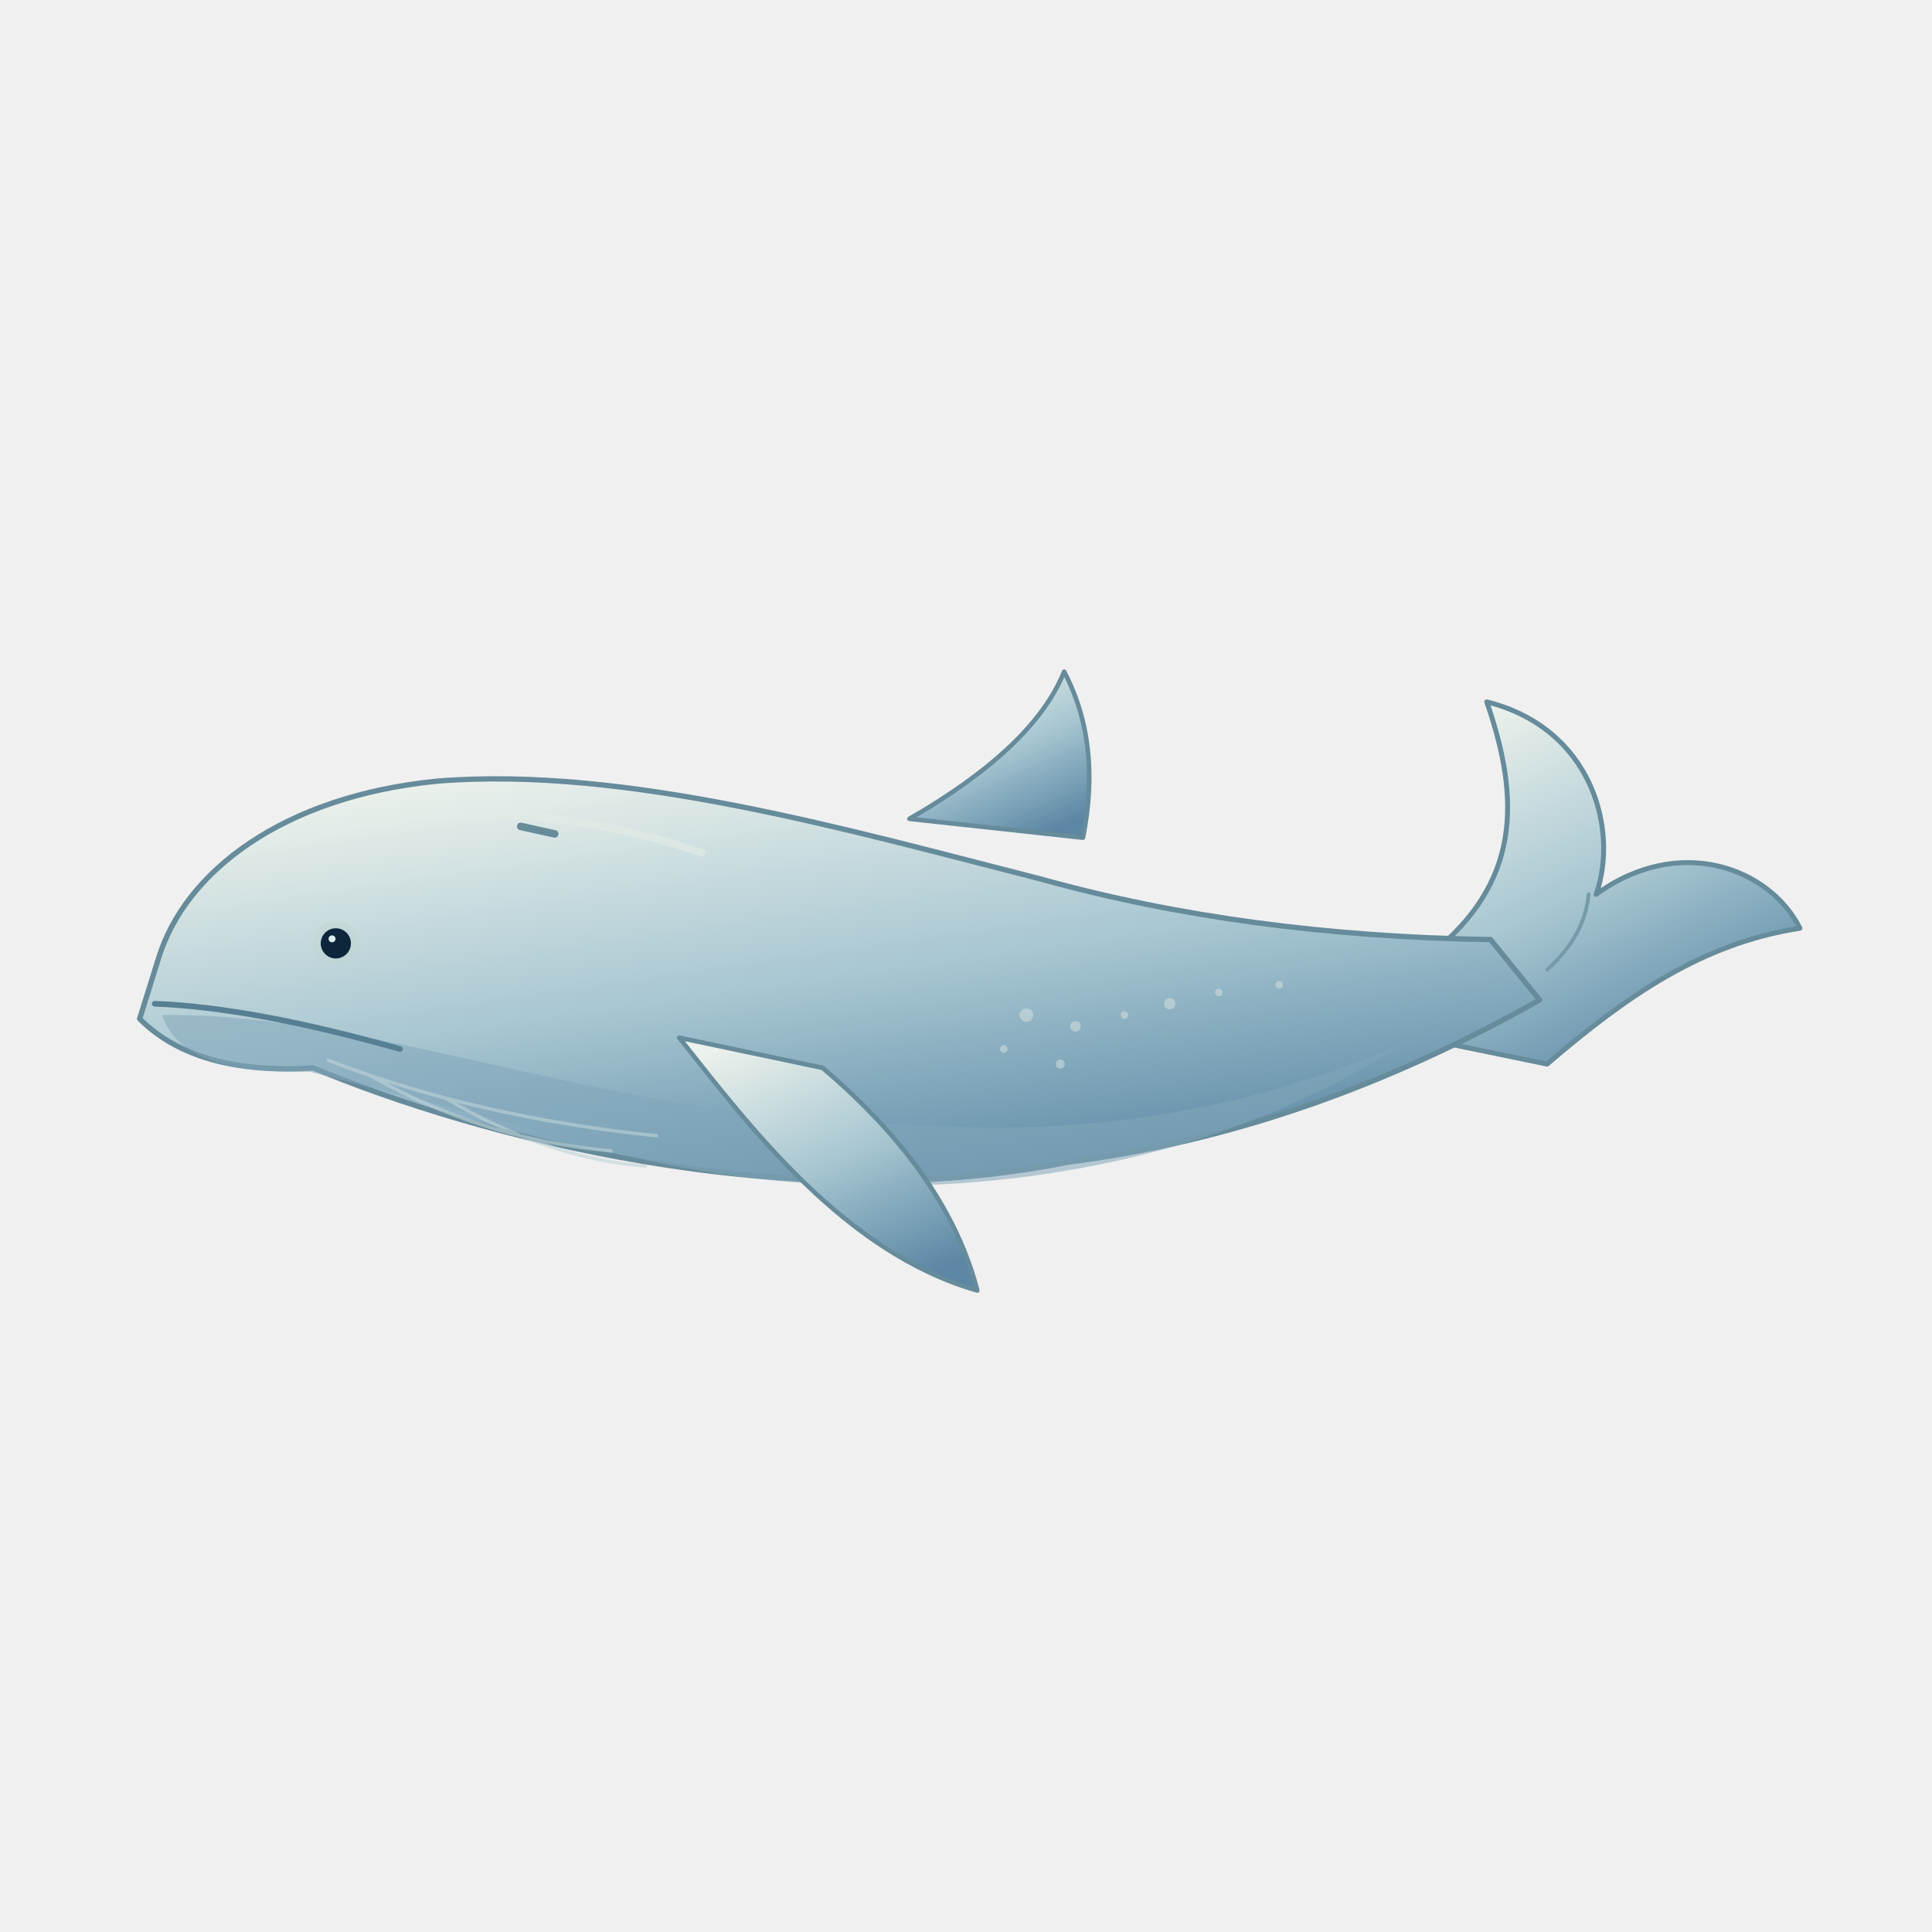
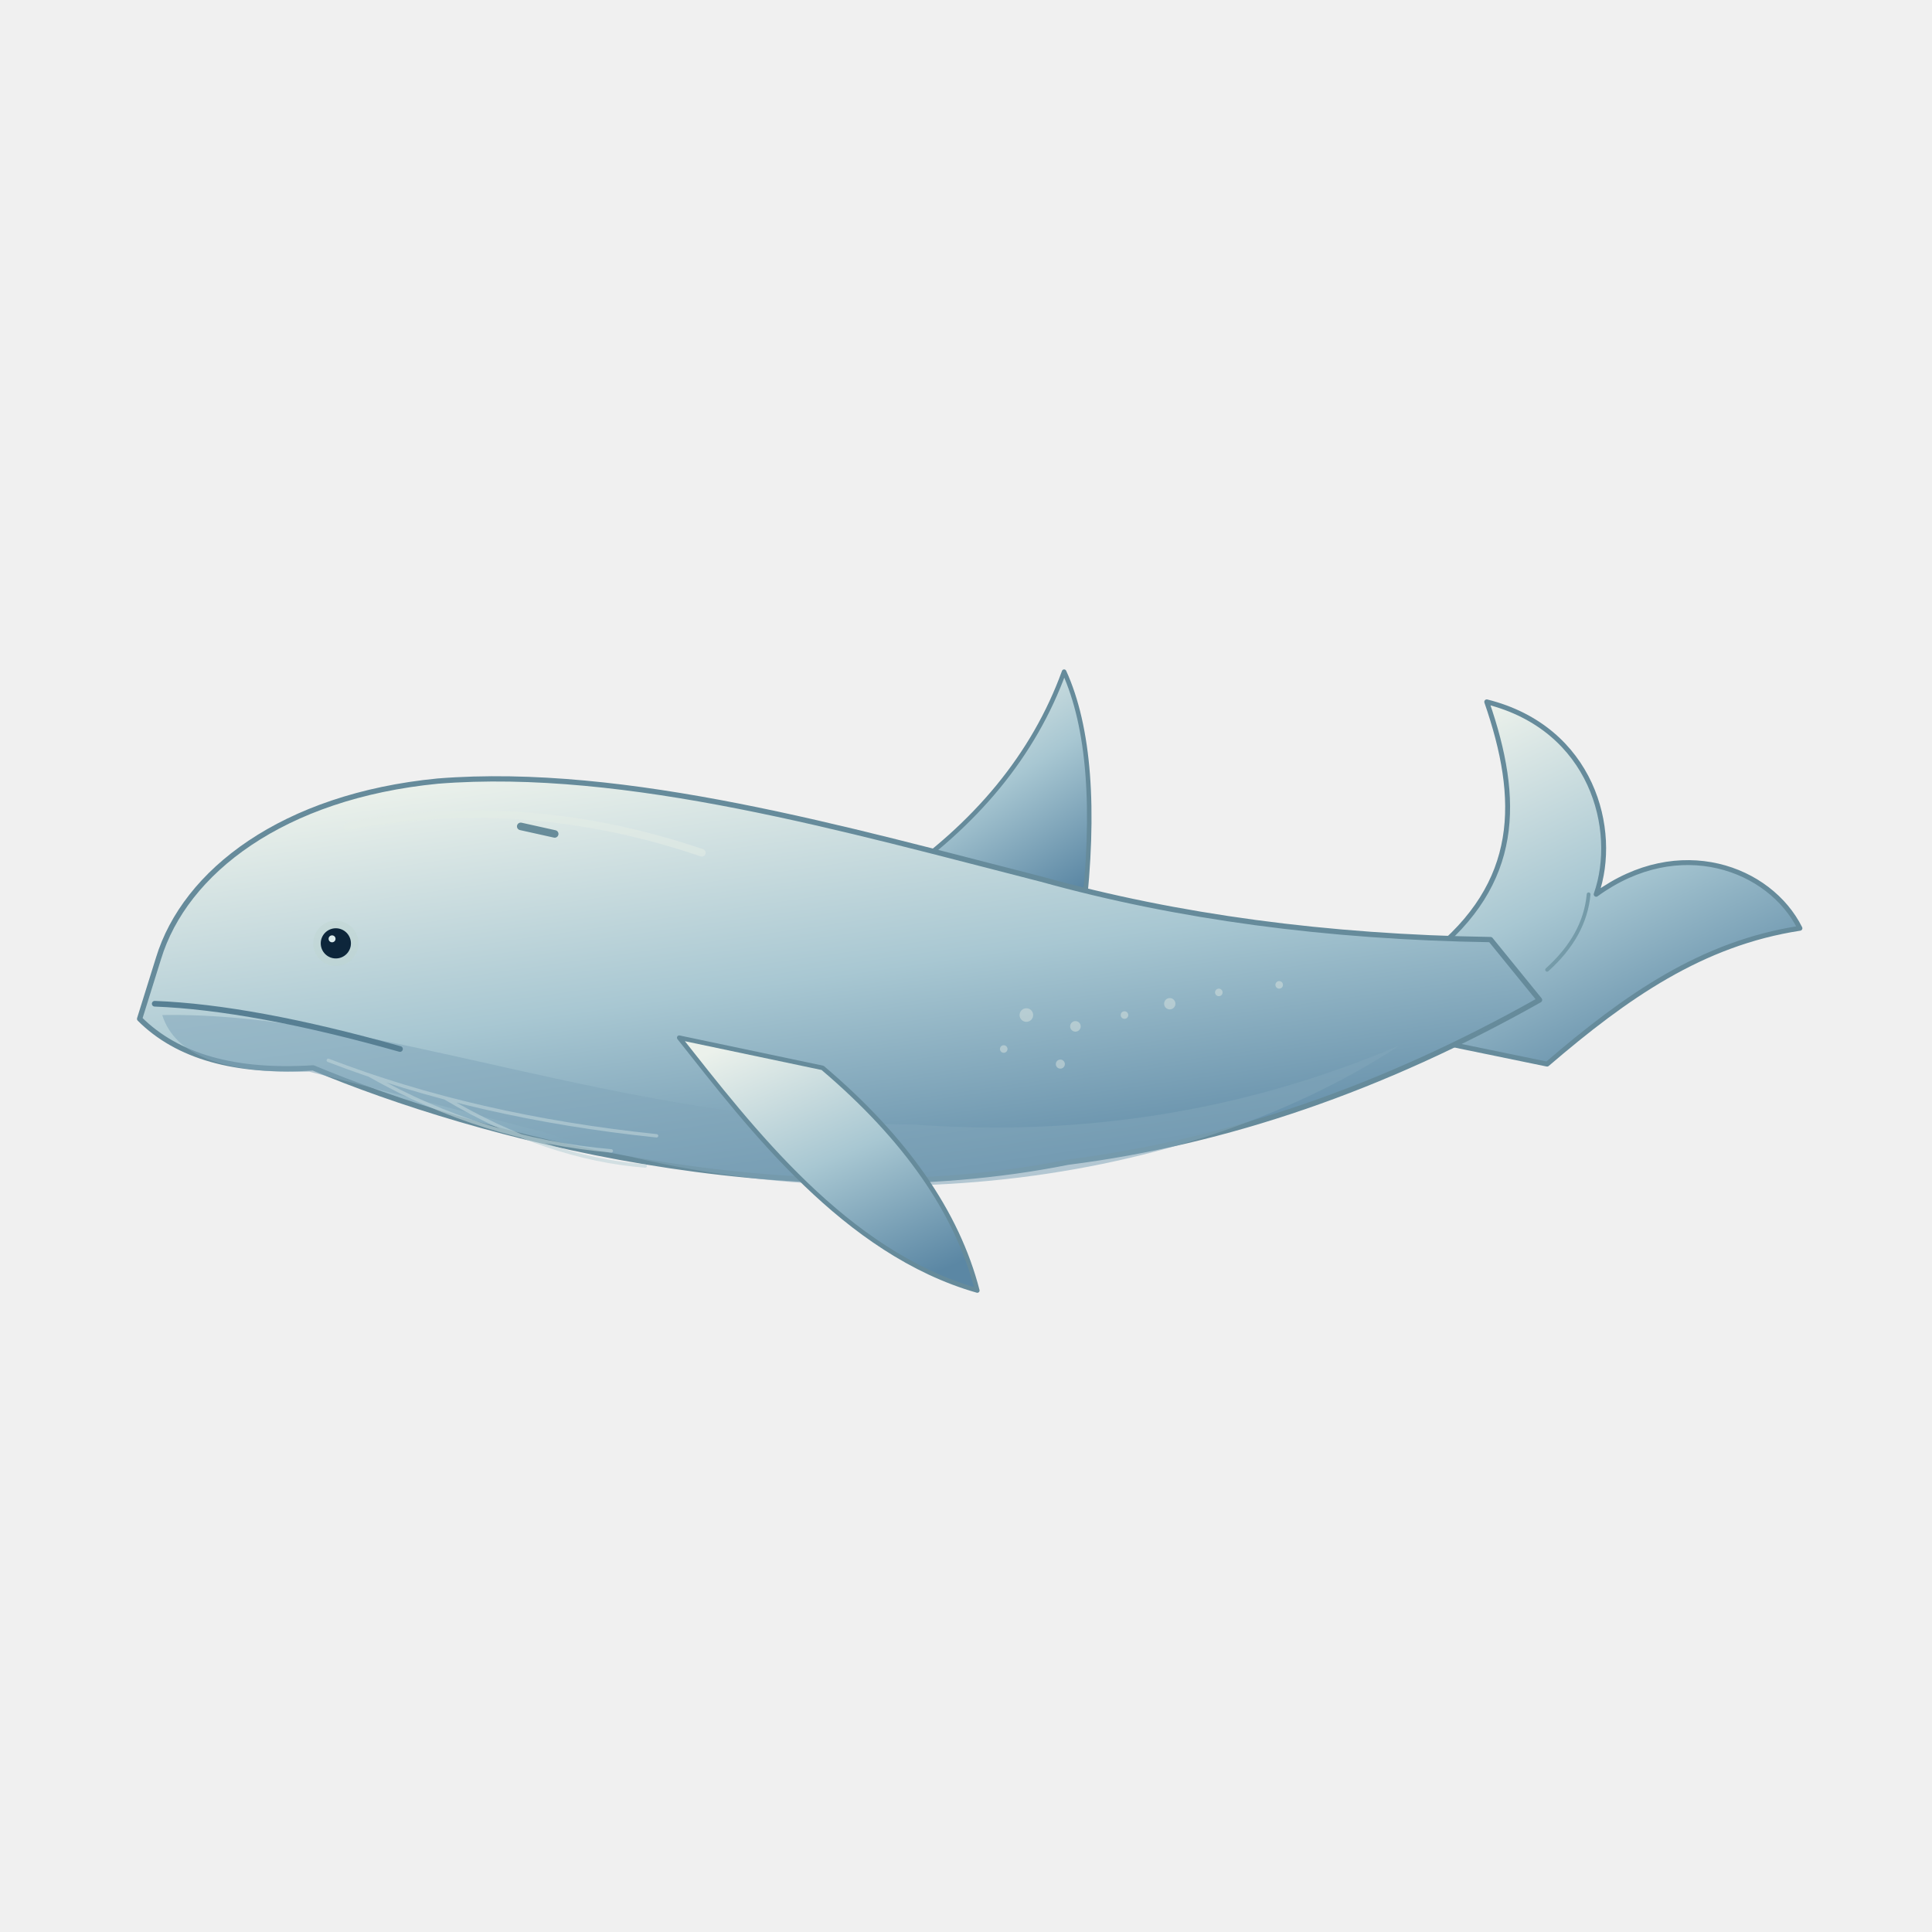
- <svg xmlns="http://www.w3.org/2000/svg" width="512" height="512" viewBox="0 0 512 512" fill="none" role="img" aria-labelledby="06-winnie-whale-title 06-winnie-whale-desc">
+ <svg xmlns="http://www.w3.org/2000/svg" width="512" height="512" viewBox="0 0 512 512" fill="none" role="img" aria-labelledby="06-winnie-whale-title 06-winnie-whale-desc" preserveAspectRatio="xMidYMid meet">
  <defs>
-     <linearGradient id="06-winnie-whale-orange" x1=".22" y1="0" x2=".72" y2="1">
-       <stop offset="0.0" stop-color="#e6b681" />
-       <stop offset="0.5" stop-color="#c5805d" />
-       <stop offset="1.0" stop-color="#7c554b" />
-     </linearGradient>
-     <linearGradient id="06-winnie-whale-gold" x1=".22" y1="0" x2=".72" y2="1">
-       <stop offset="0.0" stop-color="#efe0ae" />
-       <stop offset="0.5" stop-color="#c1ac70" />
-       <stop offset="1.0" stop-color="#86794e" />
-     </linearGradient>
-     <linearGradient id="06-winnie-whale-coral" x1=".22" y1="0" x2=".72" y2="1">
-       <stop offset="0.0" stop-color="#dda08e" />
-       <stop offset="0.5" stop-color="#b7736b" />
-       <stop offset="1.0" stop-color="#6e505e" />
-     </linearGradient>
-     <linearGradient id="06-winnie-whale-blue" x1=".22" y1="0" x2=".72" y2="1">
-       <stop offset="0.0" stop-color="#97c9da" />
-       <stop offset="0.5" stop-color="#508eae" />
-       <stop offset="1.0" stop-color="#285575" />
-     </linearGradient>
-     <linearGradient id="06-winnie-whale-tang" x1=".22" y1="0" x2=".72" y2="1">
-       <stop offset="0.0" stop-color="#7abed6" />
-       <stop offset="0.5" stop-color="#317caa" />
-       <stop offset="1.0" stop-color="#173c66" />
-     </linearGradient>
-     <linearGradient id="06-winnie-whale-navy" x1=".22" y1="0" x2=".72" y2="1">
-       <stop offset="0.0" stop-color="#658da3" />
-       <stop offset="0.5" stop-color="#2d536f" />
-       <stop offset="1.0" stop-color="#142f4a" />
-     </linearGradient>
-     <linearGradient id="06-winnie-whale-green" x1=".22" y1="0" x2=".72" y2="1">
-       <stop offset="0.0" stop-color="#a9c6ac" />
-       <stop offset="0.5" stop-color="#6c998f" />
-       <stop offset="1.0" stop-color="#376c75" />
-     </linearGradient>
-     <linearGradient id="06-winnie-whale-shellgreen" x1=".22" y1="0" x2=".72" y2="1">
-       <stop offset="0.0" stop-color="#a6bda2" />
-       <stop offset="0.5" stop-color="#72938b" />
-       <stop offset="1.0" stop-color="#355e68" />
-     </linearGradient>
-     <linearGradient id="06-winnie-whale-mint" x1=".22" y1="0" x2=".72" y2="1">
-       <stop offset="0.0" stop-color="#bee0cf" />
-       <stop offset="0.5" stop-color="#74b2ae" />
-       <stop offset="1.0" stop-color="#386f80" />
-     </linearGradient>
    <linearGradient id="06-winnie-whale-white" x1=".22" y1="0" x2=".72" y2="1">
      <stop offset="0.0" stop-color="#ebf1eb" />
      <stop offset="0.5" stop-color="#a8c7d2" />
      <stop offset="1.0" stop-color="#5b87a4" />
    </linearGradient>
-     <linearGradient id="06-winnie-whale-purple" x1=".22" y1="0" x2=".72" y2="1">
-       <stop offset="0.0" stop-color="#c5d5d6" />
-       <stop offset="0.5" stop-color="#819bad" />
-       <stop offset="1.0" stop-color="#506584" />
-     </linearGradient>
-     <linearGradient id="06-winnie-whale-jelly" x1=".22" y1="0" x2=".72" y2="1">
-       <stop offset="0.0" stop-color="#daf2ee" />
-       <stop offset="0.5" stop-color="#91c3d0" />
-       <stop offset="1.0" stop-color="#587ca9" />
-     </linearGradient>
-     <linearGradient id="06-winnie-whale-pearl" x1=".22" y1="0" x2=".72" y2="1">
-       <stop offset="0.0" stop-color="#f4f0df" />
-       <stop offset="0.5" stop-color="#c9dad7" />
-       <stop offset="1.0" stop-color="#7ba9b7" />
-     </linearGradient>
-     <linearGradient id="06-winnie-whale-glass" x1=".22" y1="0" x2=".72" y2="1">
-       <stop offset="0.0" stop-color="#cce7df" />
-       <stop offset="0.5" stop-color="#74aaba" />
-       <stop offset="1.0" stop-color="#385f7c" />
-     </linearGradient>
-     <linearGradient id="06-winnie-whale-sand" x1=".22" y1="0" x2=".72" y2="1">
-       <stop offset="0.0" stop-color="#e1d5b3" />
-       <stop offset="0.5" stop-color="#b6a58c" />
-       <stop offset="1.0" stop-color="#7c7773" />
-     </linearGradient>
-     <linearGradient id="06-winnie-whale-wood" x1=".22" y1="0" x2=".72" y2="1">
-       <stop offset="0.0" stop-color="#c0ab8c" />
-       <stop offset="0.5" stop-color="#968274" />
-       <stop offset="1.0" stop-color="#5c5554" />
-     </linearGradient>
-     <linearGradient id="06-winnie-whale-ink" x1=".22" y1="0" x2=".72" y2="1">
-       <stop offset="0.0" stop-color="#385774" />
-       <stop offset="0.5" stop-color="#18364f" />
-       <stop offset="1.0" stop-color="#0a1e33" />
-     </linearGradient>
-     <linearGradient id="06-winnie-whale-iris" x1=".22" y1="0" x2=".72" y2="1">
-       <stop offset="0.0" stop-color="#b3d8d7" />
-       <stop offset="0.5" stop-color="#427f9b" />
-       <stop offset="1.0" stop-color="#173d5a" />
-     </linearGradient>
-     <linearGradient id="06-winnie-whale-irisAmber" x1=".22" y1="0" x2=".72" y2="1">
-       <stop offset="0.0" stop-color="#d0bc8d" />
-       <stop offset="0.5" stop-color="#7b806a" />
-       <stop offset="1.0" stop-color="#304b51" />
-     </linearGradient>
-     <linearGradient id="06-winnie-whale-irisViolet" x1=".22" y1="0" x2=".72" y2="1">
-       <stop offset="0.0" stop-color="#c1c5d9" />
-       <stop offset="0.5" stop-color="#7d8da8" />
-       <stop offset="1.0" stop-color="#405674" />
-     </linearGradient>
-     <linearGradient id="06-winnie-whale-foam" x1=".22" y1="0" x2=".72" y2="1">
-       <stop offset="0.0" stop-color="#f3f3e4" />
-       <stop offset="0.5" stop-color="#c2e2e4" />
-       <stop offset="1.0" stop-color="#74b5cb" />
-     </linearGradient>
-     <radialGradient id="06-winnie-whale-bell">
-       <stop stop-color="#c4e5ea" stop-opacity=".75" />
-       <stop offset=".6" stop-color="#6fb1c4" stop-opacity=".48" />
-       <stop offset="1" stop-color="#6496b7" stop-opacity=".76" />
-     </radialGradient>
  </defs>
  <g stroke-linecap="round" stroke-linejoin="round">
-     <g class="tail">
+     <g id="06-winnie-whale-tail" data-part="tail" class="tail" style="--pivot-x:393px;--pivot-y:262px" data-pivot-x="393" data-pivot-y="262">
      <path d="M379 253 C403 234 403 212 394 186 C422 193 429 220 423 237 C445 221 469 230 477 246 C451 250 431 264 410 282 L376 275Z" fill="url(#06-winnie-whale-white)" stroke="#668b9b" stroke-width="1.3" />
-       <path d="M410 257 Q420 248 421 237" fill="none" stroke="#759ba9" stroke-width="1" />
+       <defs>
+         <clipPath id="06-winnie-whale-tail-clip" clipPathUnits="userSpaceOnUse">
+           <path d="M379 253 C403 234 403 212 394 186 C422 193 429 220 423 237 C445 221 469 230 477 246 C451 250 431 264 410 282 L376 275Z" fill="#fff" />
+         </clipPath>
+       </defs>
+       <g clip-path="url(#06-winnie-whale-tail-clip)">
+         <path d="M410 257 Q420 248 421 237" fill="none" stroke="#759ba9" stroke-width="1" />
+       </g>
    </g>
-     <path d="M241 217 Q274 198 282 178 Q292 197 287 222Z" fill="url(#06-winnie-whale-white)" stroke="#668b9b" stroke-width="1.2" />
+     <path d="M236 234 Q270 211 282 178 Q292 200 287 243Z" fill="url(#06-winnie-whale-white)" stroke="#668b9b" stroke-width="1.2" />
    <path d="M42 254 C49 231 75 211 116 207 C166 203 225 220 276 233 Q330 248 395 249 L408 265 Q346 300 283 308 C208 323 126 301 83 283 Q52 285 37 270Z" fill="url(#06-winnie-whale-white)" stroke="#668b9b" stroke-width="1.4" />
    <path d="M43 269 C100 268 165 298 242 298 Q310 303 371 277 C310 317 219 325 144 300 L82 284 Q48 285 43 269Z" fill="#81a6b9" opacity=".55" />
-     <path d="M180 275 C199 299 224 332 259 342 Q251 311 218 283Z" fill="url(#06-winnie-whale-white)" stroke="#668b9b" stroke-width="1.2" class="fin" />
+     <g id="06-winnie-whale-pectoral-fin" data-part="pectoral-fin" class="fin" style="--pivot-x:198px;--pivot-y:282px" data-pivot-x="198" data-pivot-y="282">
+       <path d="M180 275 C199 299 224 332 259 342 Q251 311 218 283Z" fill="url(#06-winnie-whale-white)" stroke="#668b9b" stroke-width="1.2" />
+       <defs>
+         <clipPath id="06-winnie-whale-pectoral-fin-clip" clipPathUnits="userSpaceOnUse">
+           <path d="M180 275 C199 299 224 332 259 342 Q251 311 218 283Z" fill="#fff" />
+         </clipPath>
+       </defs>
+       <g clip-path="url(#06-winnie-whale-pectoral-fin-clip)" />
+     </g>
    <ellipse cx="89" cy="250" rx="6" ry="6" fill="#bdd5d0" opacity=".4" />
    <ellipse cx="89" cy="250" rx="4" ry="4" fill="#0d263b" />
    <ellipse cx="88.0" cy="248.8" rx="0.92" ry="0.92" fill="#dceced" />
    <path d="M41 266 Q67 267 106 278" fill="none" stroke="#577f93" stroke-width="1.5" />
    <path d="M87 281 Q126 296 174 301 M98 285 Q128 302 162 305 M118 291 Q145 307 171 309" fill="none" stroke="#bed3d9" stroke-width="0.9" opacity=".6" />
    <path d="M92 219 Q139 210 186 226" fill="none" stroke="#e4ece6" stroke-width="2" opacity=".55" />
    <path d="M138 219 l9 2" fill="none" stroke="#688c9a" stroke-width="2" />
    <g opacity=".5">
      <ellipse cx="272" cy="269" rx="1.8" ry="1.8" fill="#d9e4df" />
      <ellipse cx="285" cy="272" rx="1.4" ry="1.4" fill="#d9e4df" />
      <ellipse cx="298" cy="269" rx="1" ry="1" fill="#d9e4df" />
      <ellipse cx="310" cy="266" rx="1.5" ry="1.5" fill="#d9e4df" />
      <ellipse cx="323" cy="263" rx="1" ry="1" fill="#d9e4df" />
      <ellipse cx="266" cy="278" rx="1" ry="1" fill="#d9e4df" />
      <ellipse cx="339" cy="261" rx="1" ry="1" fill="#d9e4df" />
      <ellipse cx="281" cy="282" rx="1.2" ry="1.2" fill="#d9e4df" />
    </g>
  </g>
</svg>
